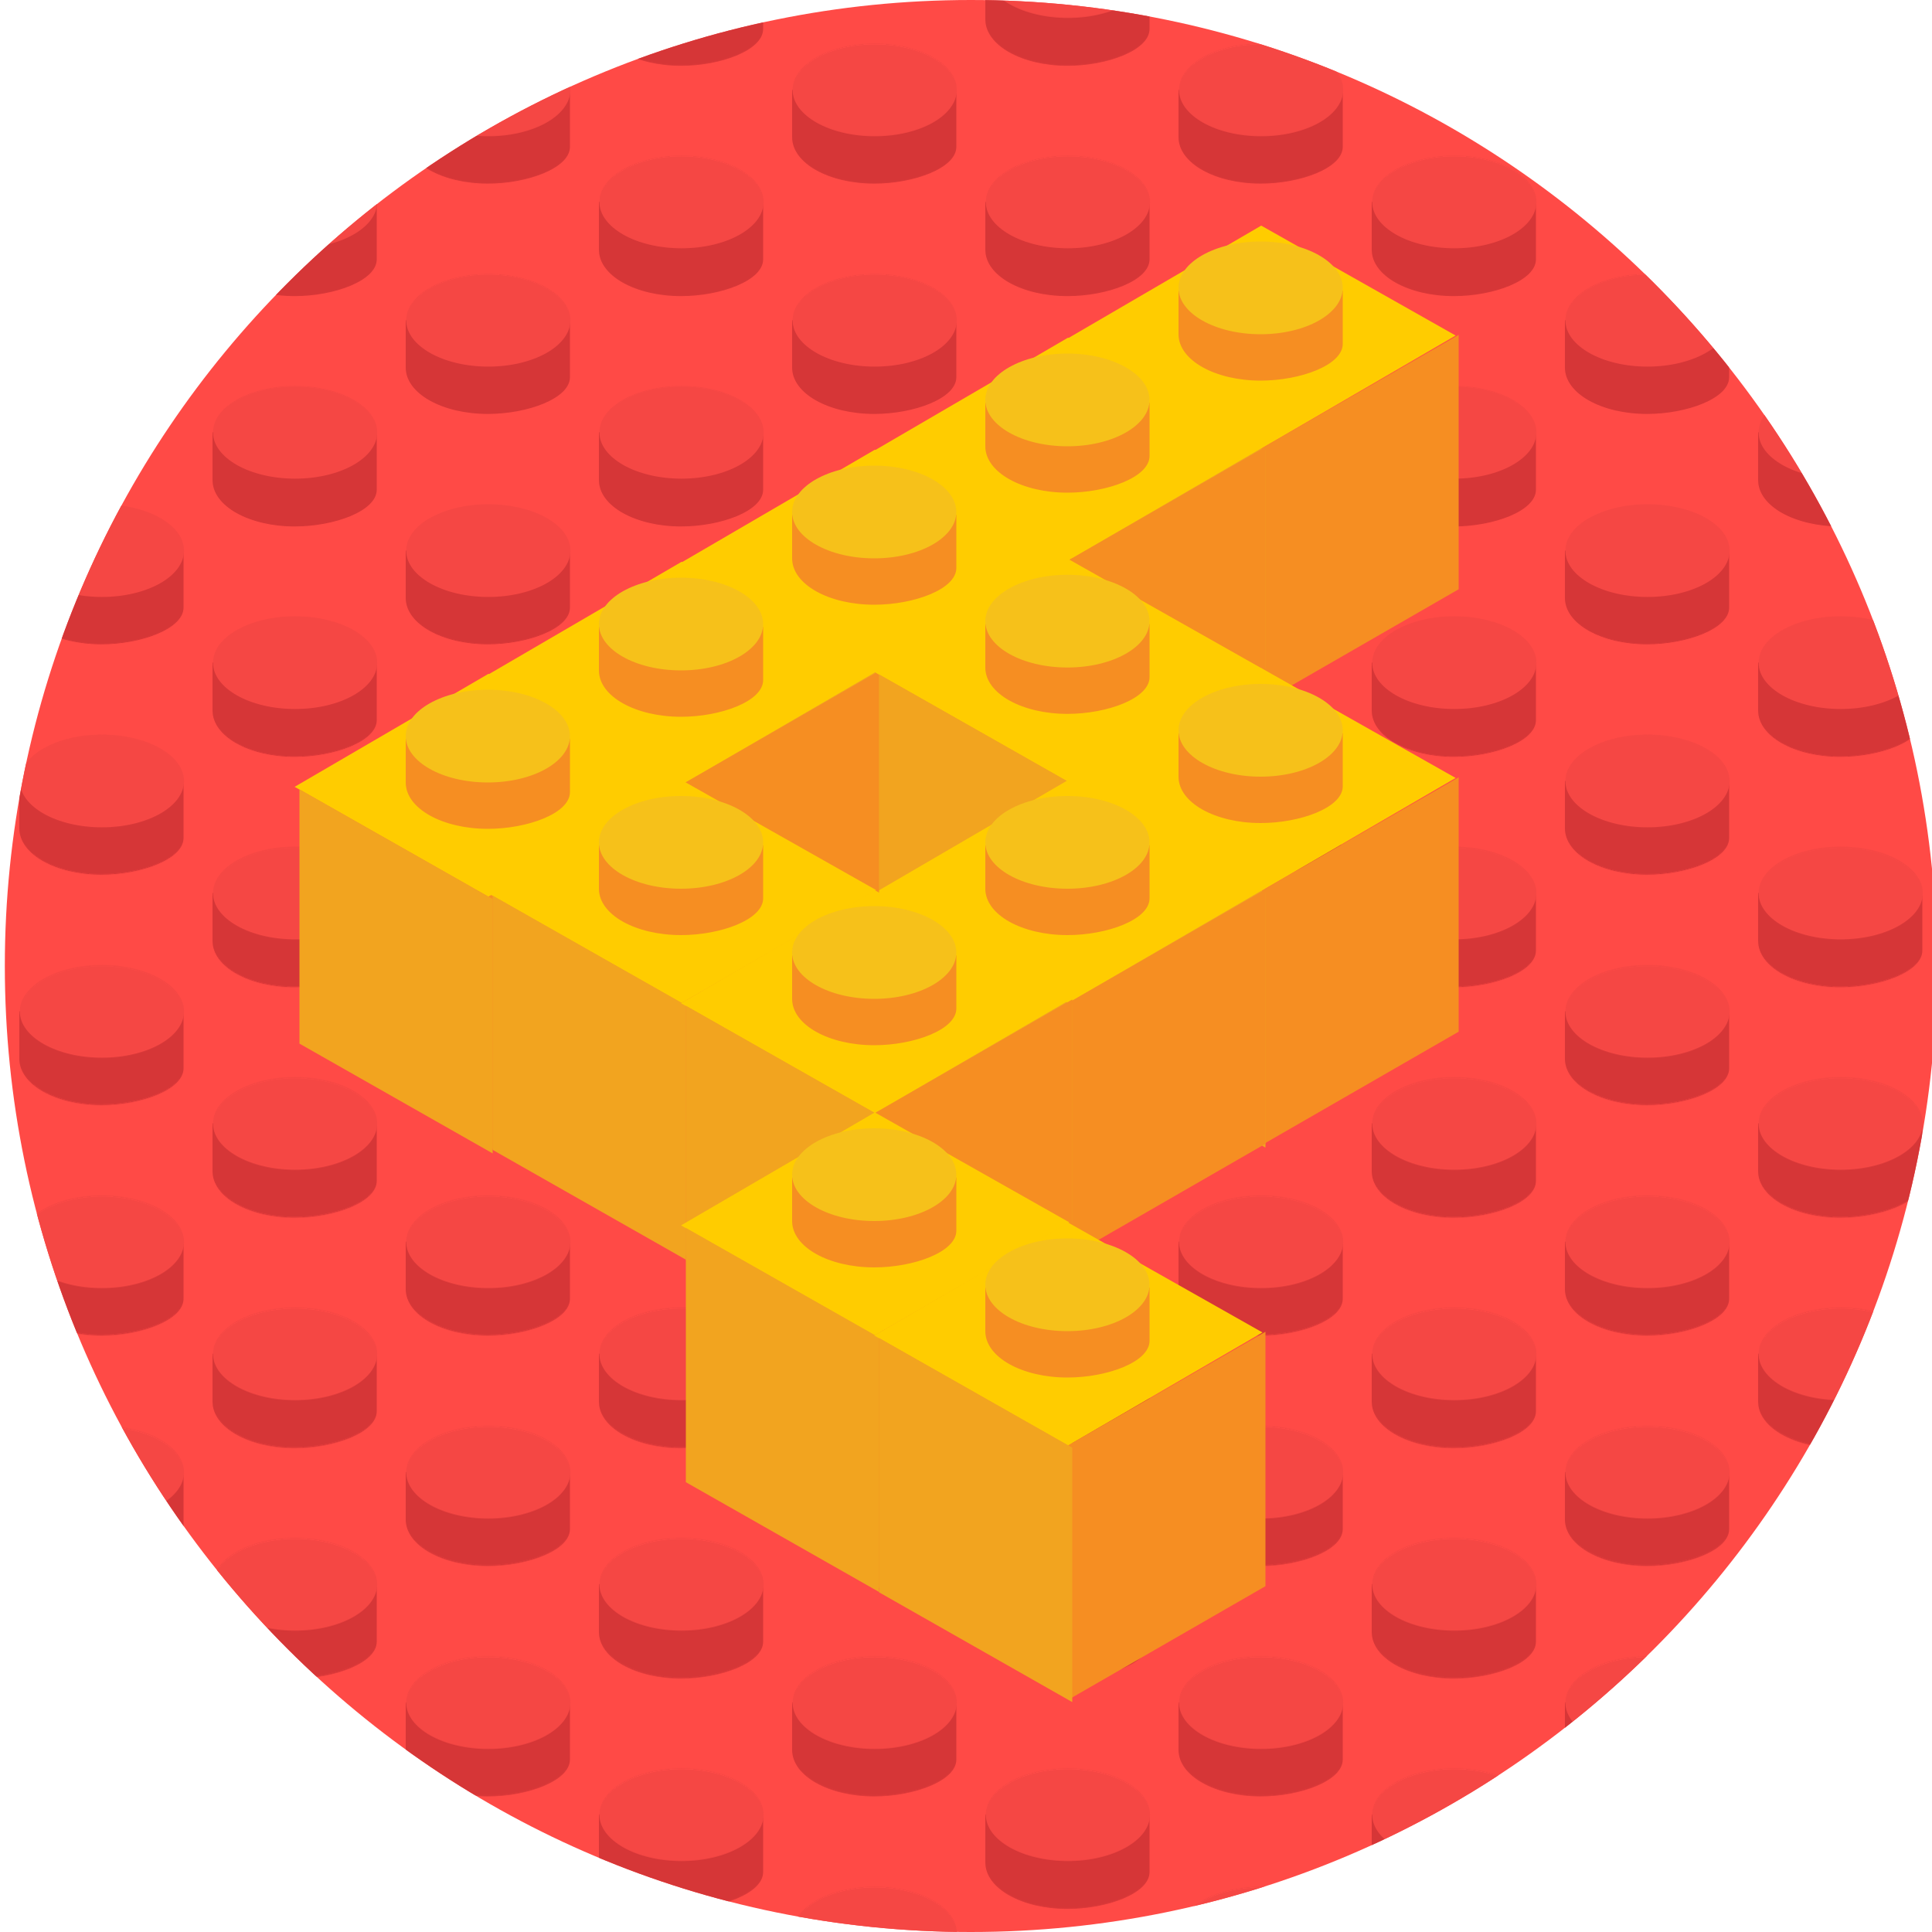
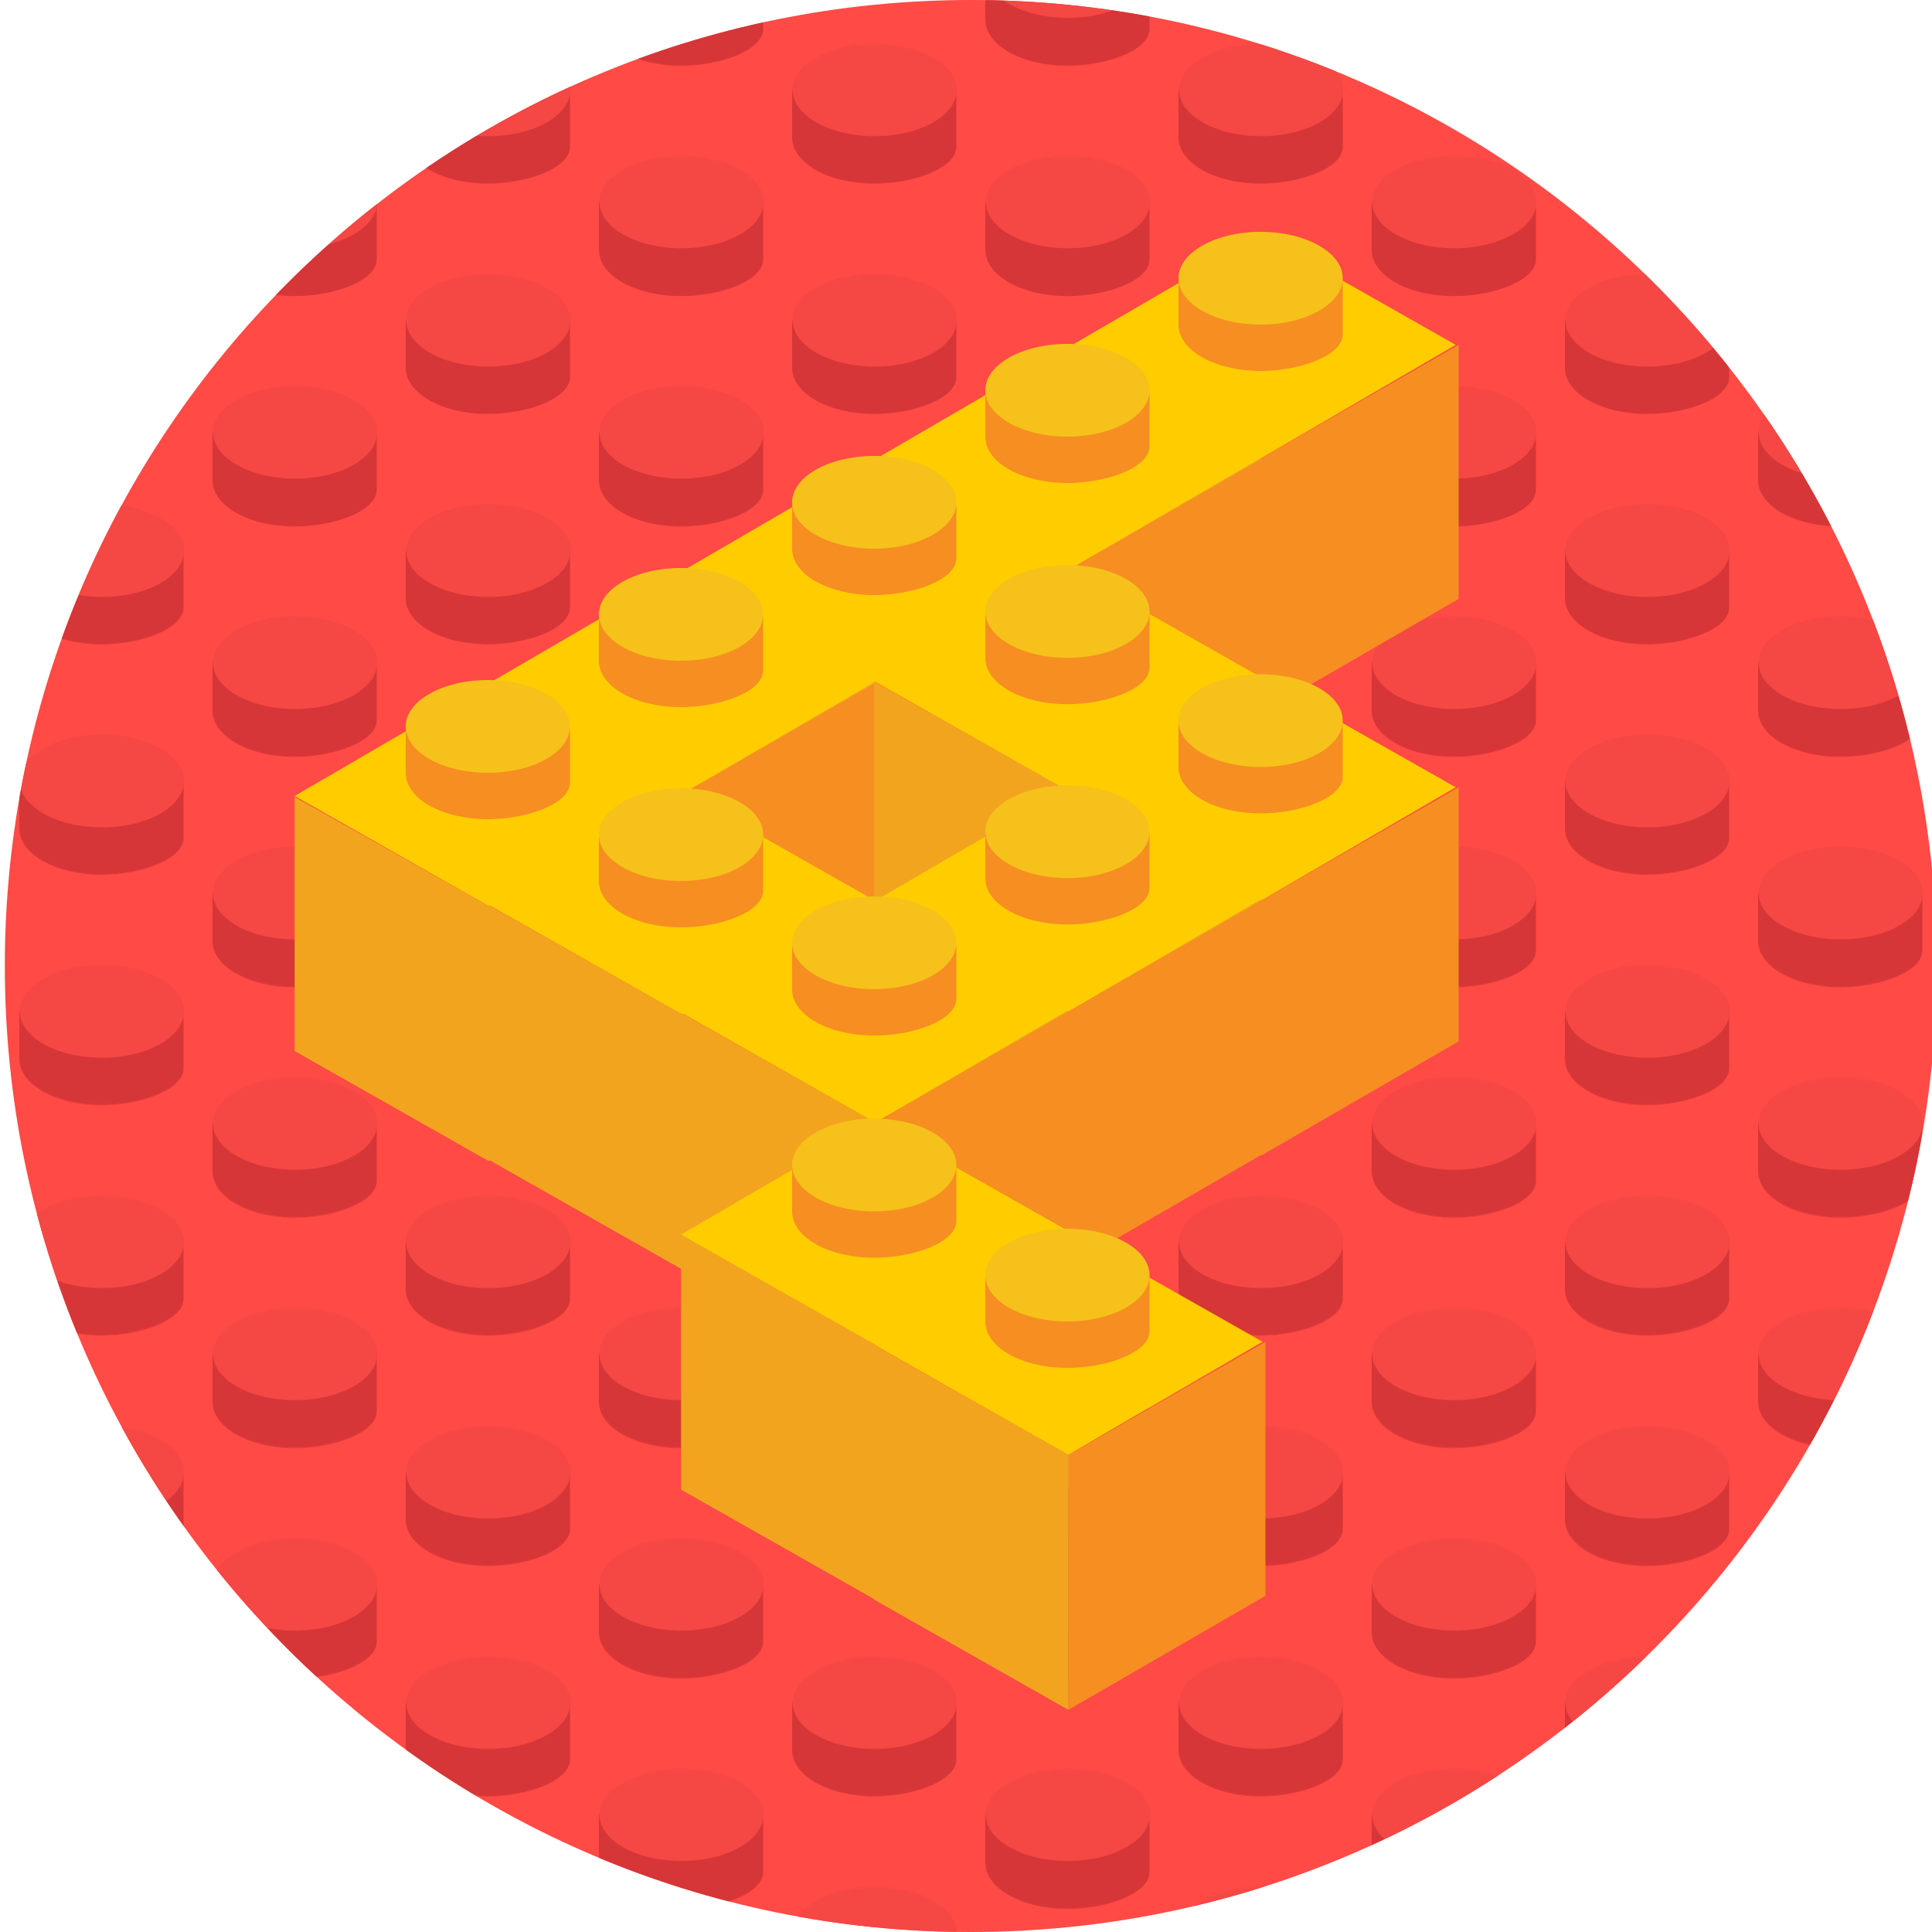
<svg xmlns="http://www.w3.org/2000/svg" xmlns:xlink="http://www.w3.org/1999/xlink" viewBox="50 -50 200 200">
  <clipPath id="a">
    <circle id="b" fill="#ff4a46" cx="150.5" cy="50" r="100" />
  </clipPath>
  <g clip-path="url(#a)">
    <use xlink:href="#b" />
    <pattern id="e" patternUnits="userSpaceOnUse" x="10" width="40" height="23.85">
      <g id="d">
        <path id="c" fill="#d63637" d="M2 6.1v5.8c0 2.7 3.8 4.8 8.5 4.8 4.1 0 8.5-1.6 8.5-3.8V7H2z" />
        <use xlink:href="#c" x="20" y="-12.2" />
        <ellipse fill="#f54744" cx="10.55" cy="7" rx="8.5" ry="4.8" />
      </g>
      <use xlink:href="#d" x="20" y="11.6" />
    </pattern>
    <path fill="url(#e)" d="M0-50h250v200H0z" />
    <g id="f">
-       <path fill="#fc0" d="M180.562-3.556l20.129-11.709-20.129-11.38L160.5-14.947l20.062 11.391z" />
-       <path fill="#f68e22" d="M180.596-3.591V22.75L201 11v-26.335zM172-20v4.6c0 2.7 3.8 4.8 8.5 4.8 4.1 0 8.5-1.6 8.5-3.8v-5.5h-17v-.1z" />
-       <ellipse fill="#f6c11a" cx="180.5" cy="-20.2" rx="8.5" ry="4.8" />
-       <path fill="#f2a41f" d="M181 23l-20-11.365v-26.323l20 11.347z" />
+       <path fill="#fc0" d="M180.6-2.6l20.1-11.7-20.1-11.4L160.5-14l20.1 11.4z" />
+       <path fill="#f68e22" d="M180.6-2.6v26.4L201 12v-26.3zM172-21v4.6c0 2.7 3.8 4.8 8.5 4.8 4.1 0 8.5-1.6 8.5-3.8v-5.5h-17v-.1z" />
+       <ellipse fill="#f6c11a" cx="180.5" cy="-21.2" rx="8.5" ry="4.8" />
+       <path fill="#f2a41f" d="M180.6 23.8l-20.1-11.4v-26.3l20.1 11.3z" />
    </g>
    <use xlink:href="#f" x="-20" y="11.6" />
    <use xlink:href="#f" x="-40" y="23.2" />
    <use xlink:href="#f" x="-60" y="34.8" />
    <use xlink:href="#f" x="-20" y="34.5" />
    <use xlink:href="#f" x="-80" y="46.4" />
    <use xlink:href="#f" y="45.8" />
-     <use xlink:href="#f" x="-20" y="57.4" />
-     <use xlink:href="#f" x="-60" y="57.4" />
+     <use xlink:href="#f" x="-20" y="57.3" />
+     <use xlink:href="#f" x="-60" y="57.6" />
    <use xlink:href="#f" x="-40" y="68.8" />
    <use xlink:href="#f" x="-40" y="91.8" />
    <use xlink:href="#f" x="-20" y="103.2" />
  </g>
</svg>
